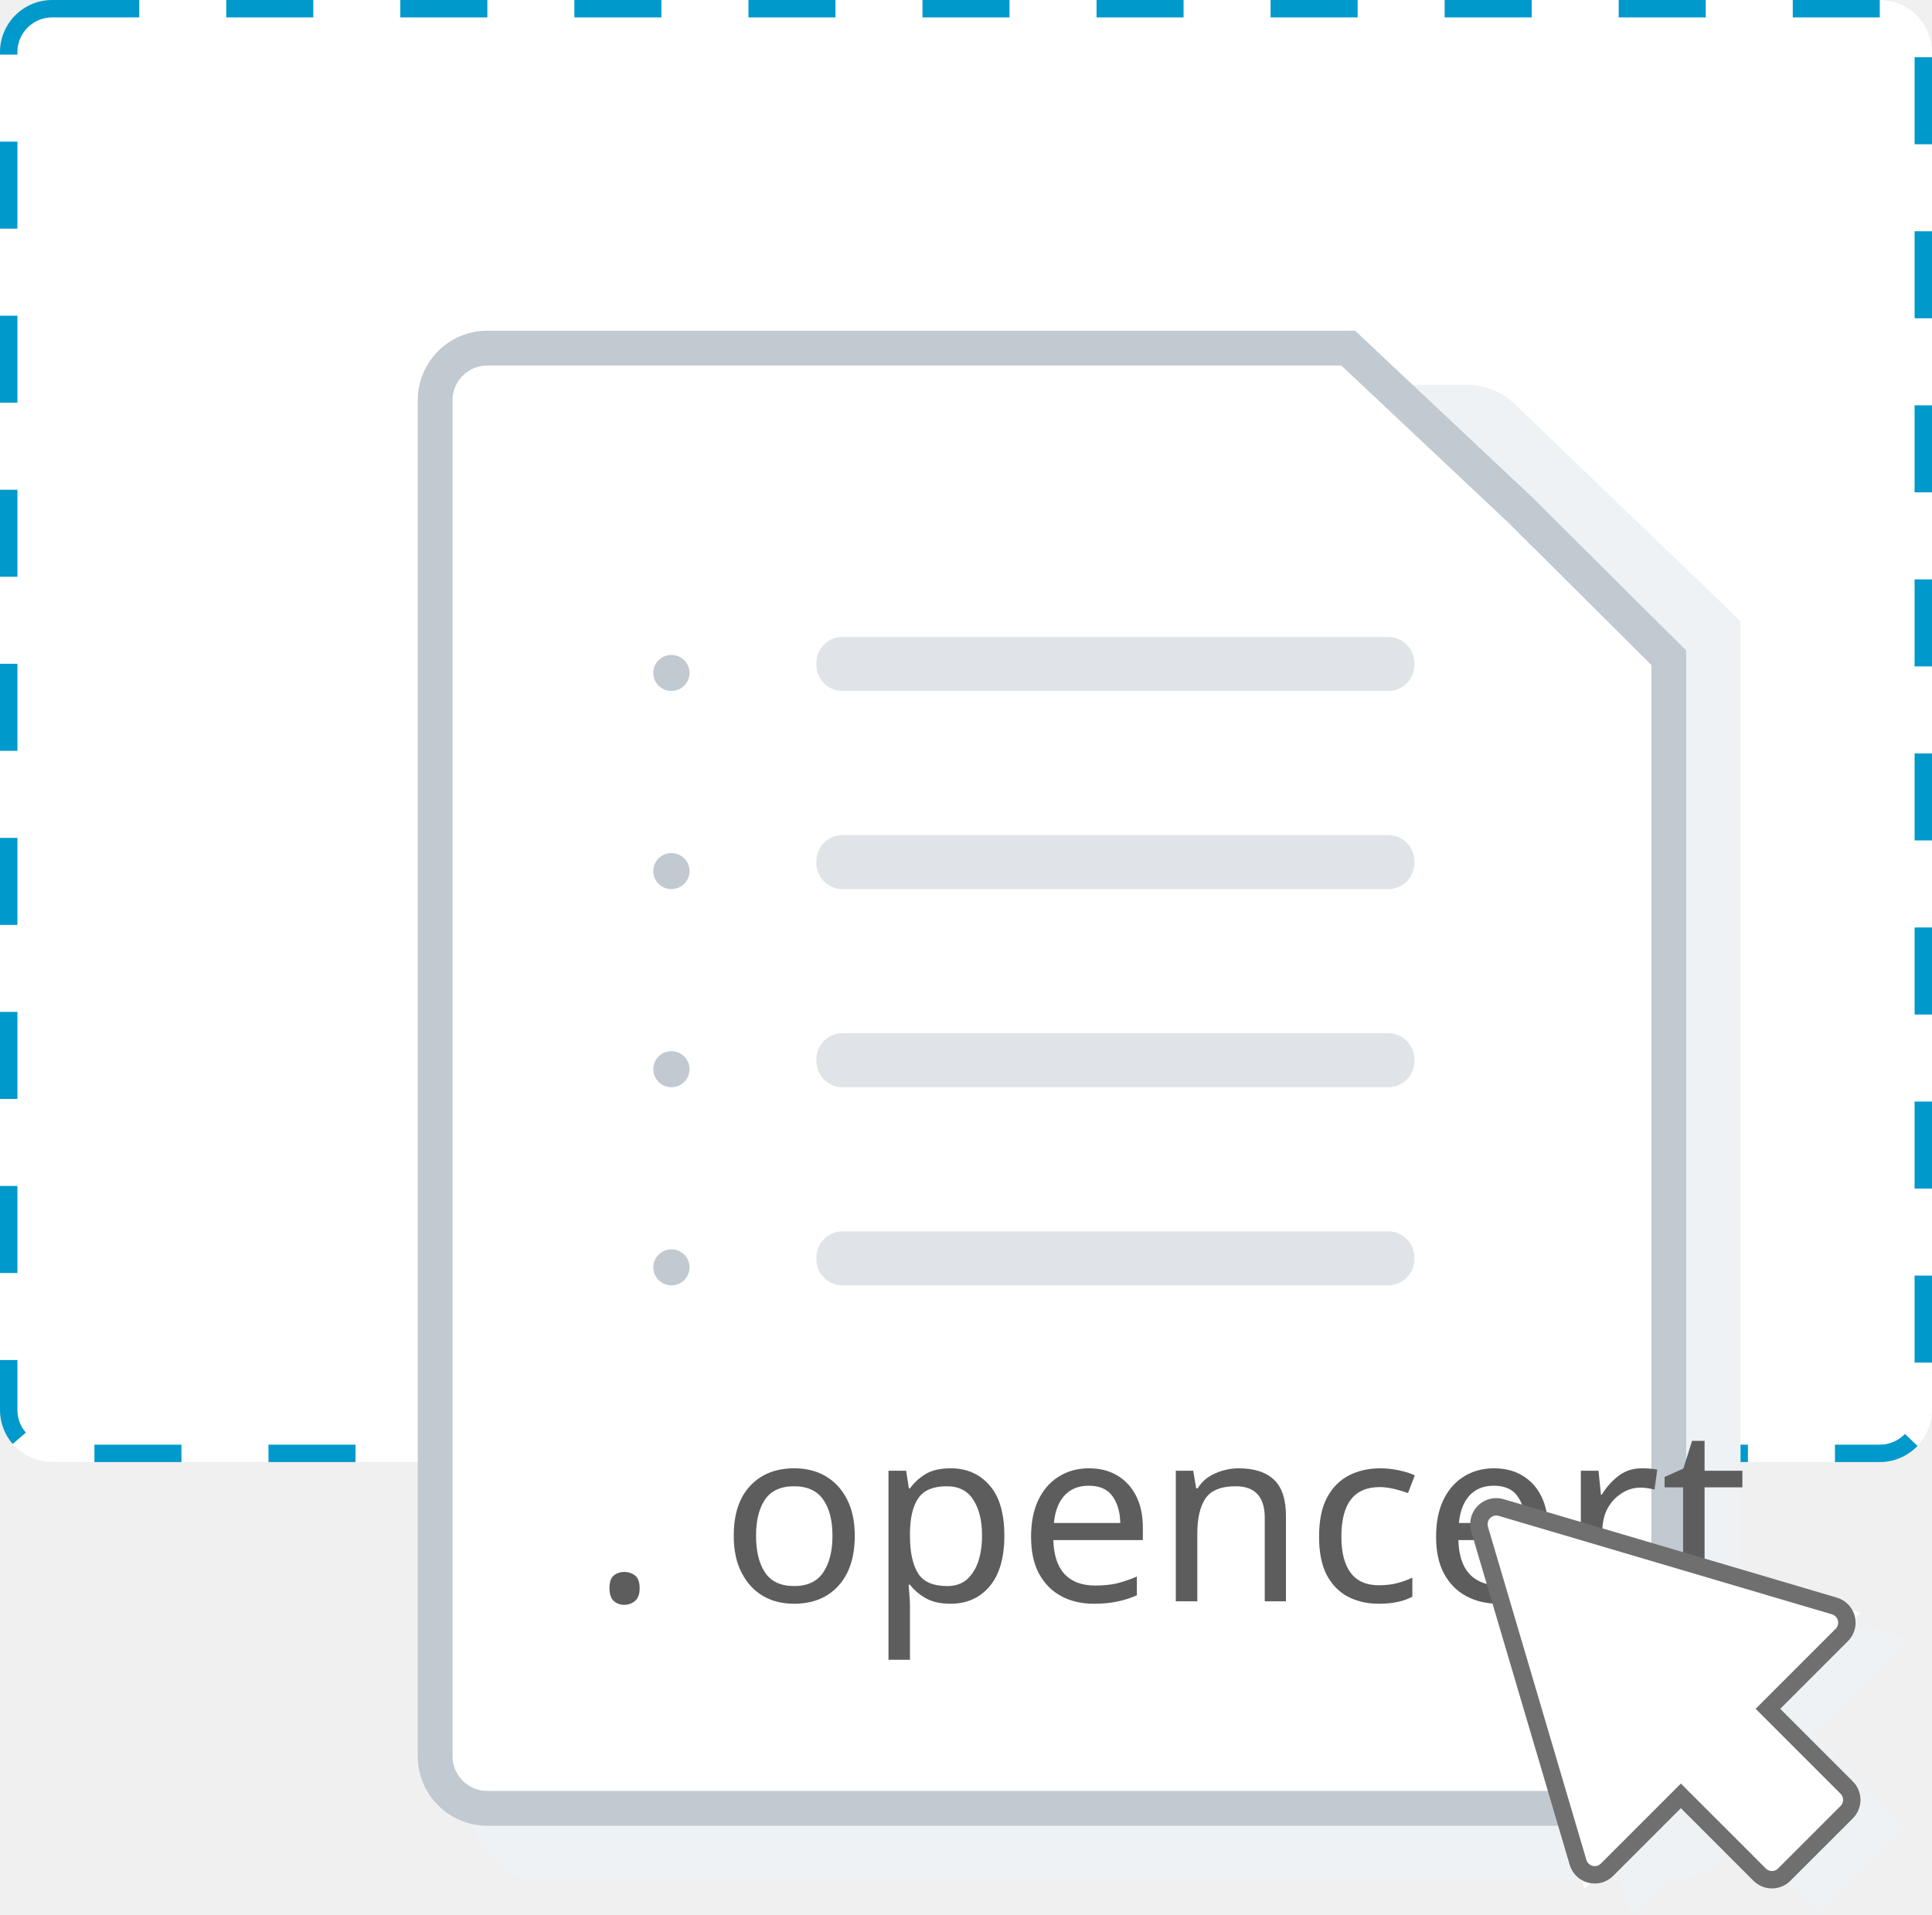
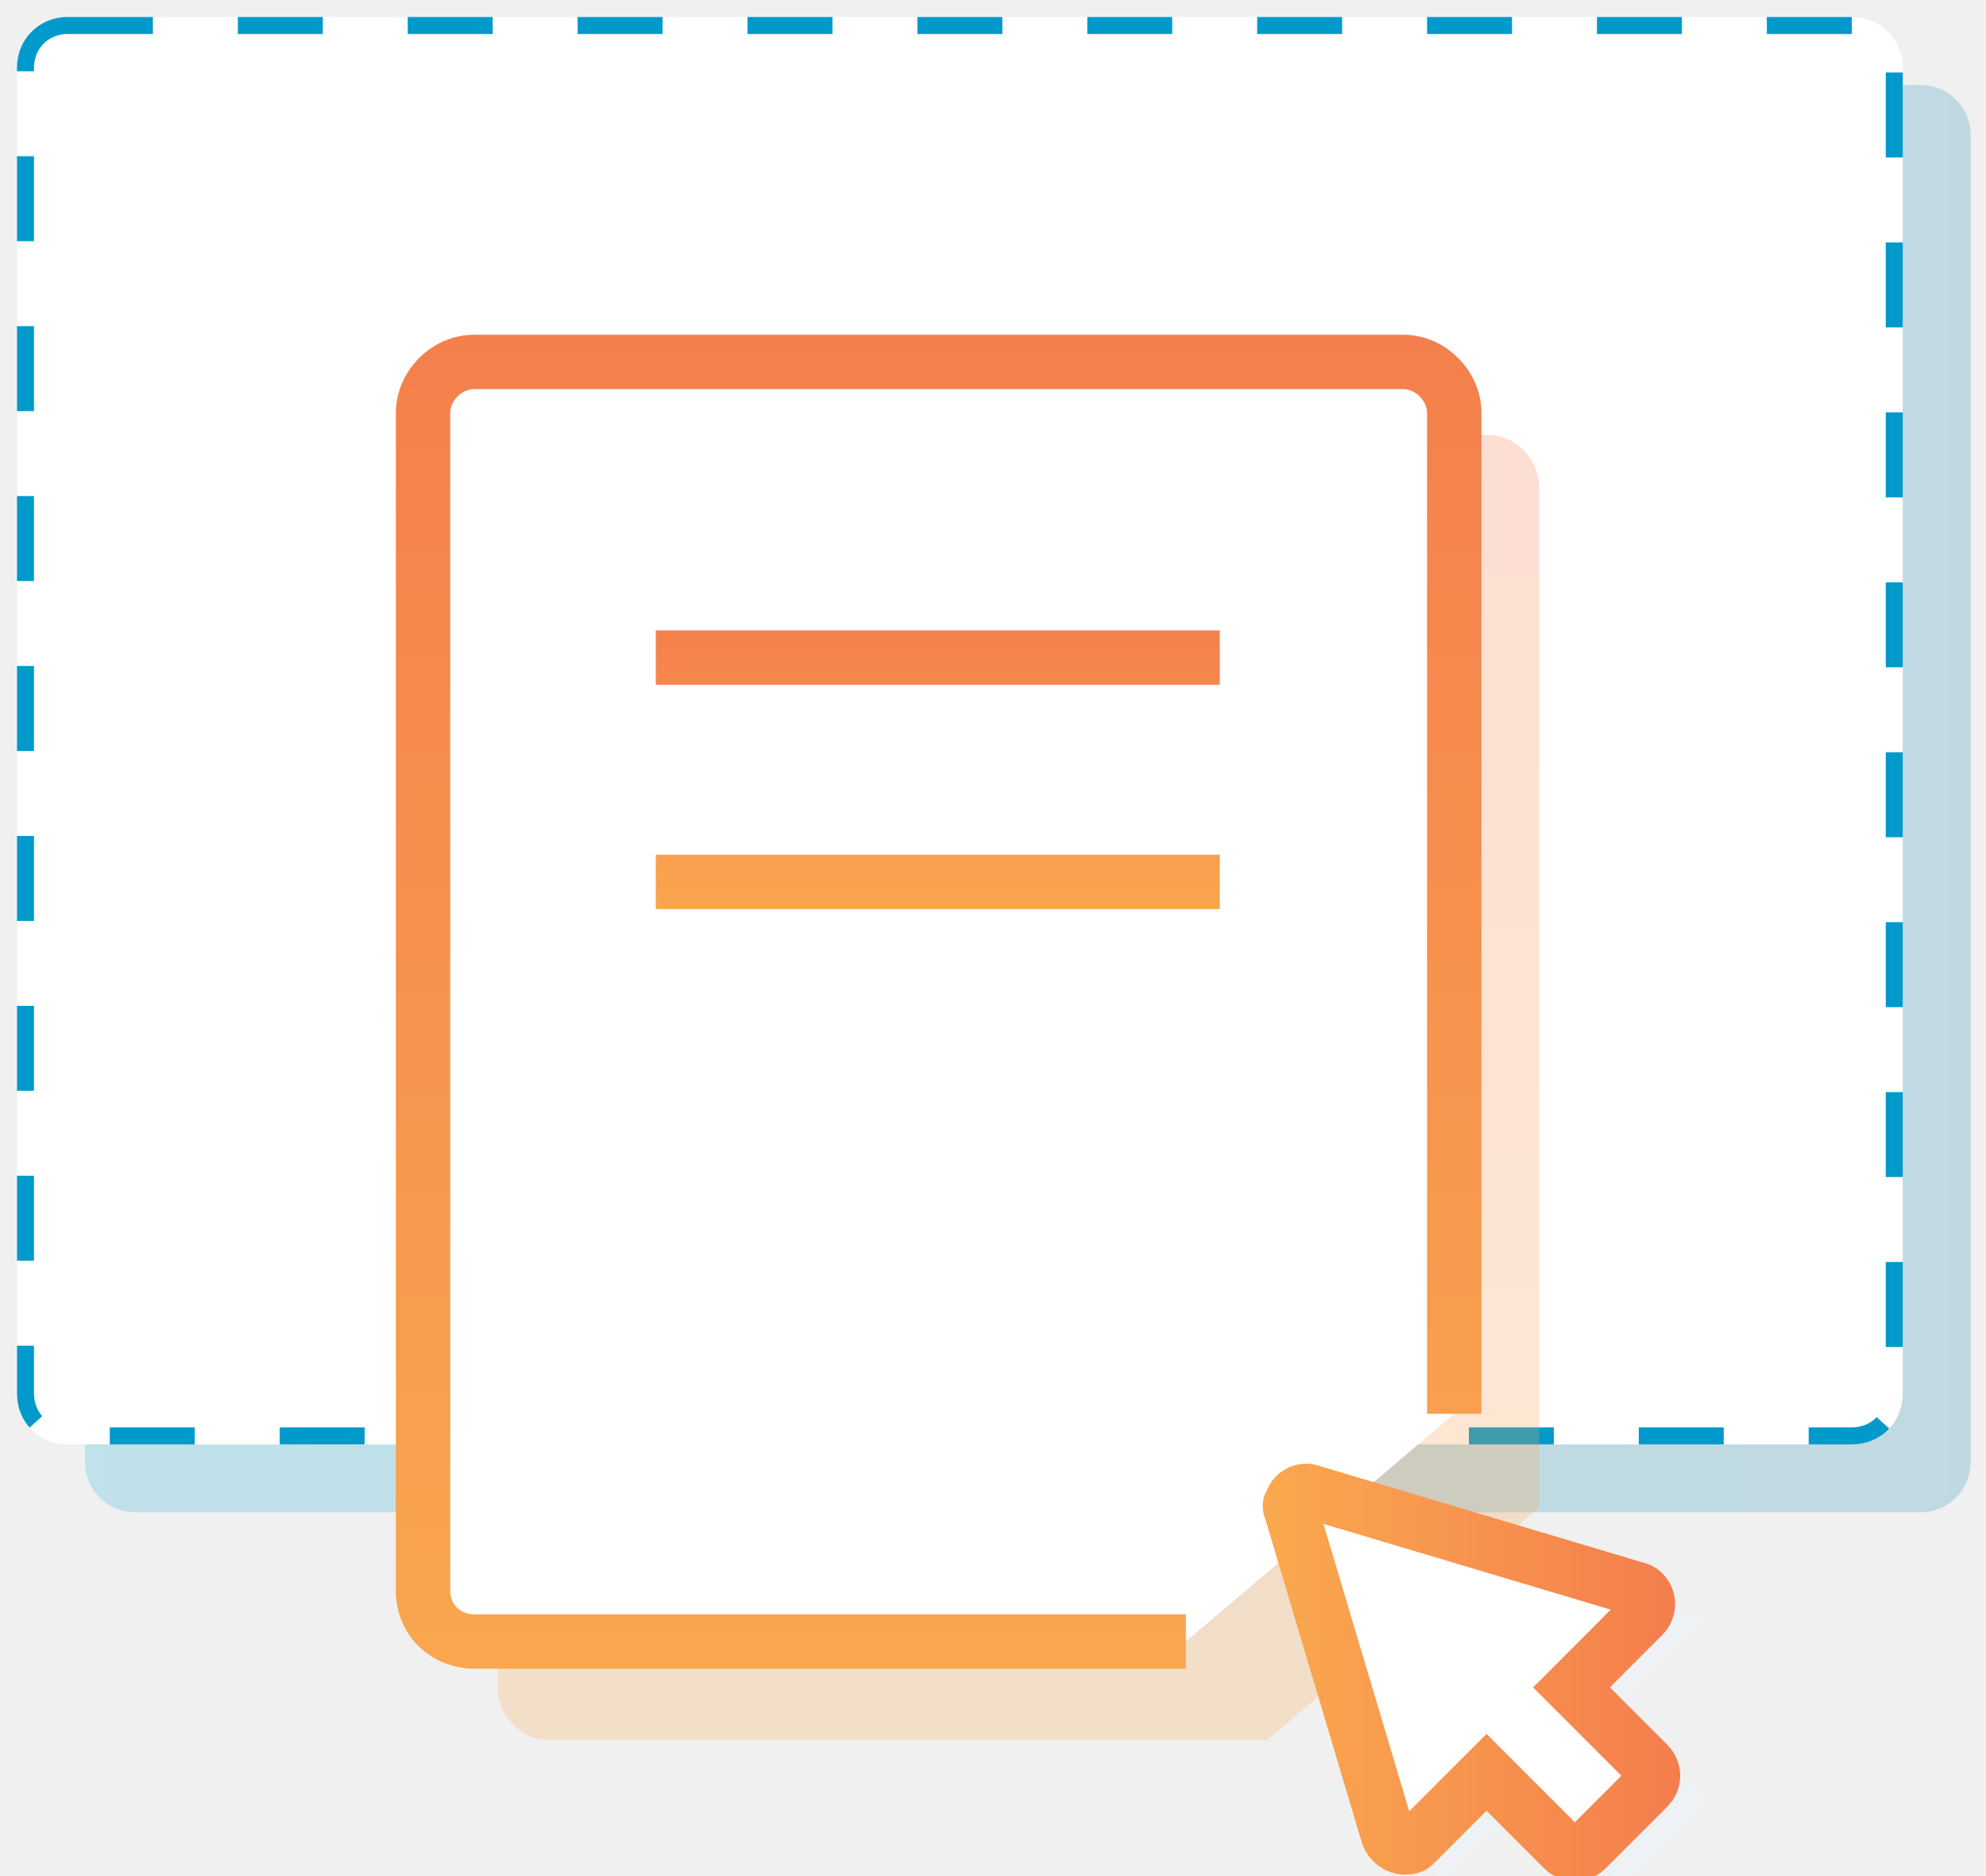
- <svg xmlns="http://www.w3.org/2000/svg" xmlns:xlink="http://www.w3.org/1999/xlink" width="111px" height="110px" viewBox="0 0 111 110" version="1.1">
-   <defs>
-     <path d="M3,0 L108,-8.8817842e-16 C109.657,-1.19253761e-15 111,1.343 111,3 L111,81 C111,82.657 109.657,84 108,84 L3,84 C1.343,84 2.02906125e-16,82.657 0,81 L0,3 C-2.02906125e-16,1.343 1.343,3.04359188e-16 3,0 Z" id="path-1" />
-     <mask id="mask-2" maskContentUnits="userSpaceOnUse" maskUnits="objectBoundingBox" x="0" y="0" width="111" height="84" fill="white">
-       <use xlink:href="#path-1" />
-     </mask>
-   </defs>
-   <g id="Page-1" stroke="none" stroke-width="1" fill="none" fill-rule="evenodd">
-     <g id="Landing-page--Copy-8" transform="translate(-627, -145)">
-       <g id="json-illustration-" transform="translate(627, 145)">
-         <use id="Rectangle-14" stroke="#0099CC" mask="url(#mask-2)" stroke-width="2" fill="#FFFFFF" fill-rule="nonzero" stroke-dasharray="5" xlink:href="#path-1" />
-         <g id="Group-2" transform="translate(24, 19)">
-           <path d="M7.123,3.105 L60.267,3.105 C61.3,3.105 62.294,3.505 63.039,4.221 L76,16.685 L76,85 C76,87.209 74.209,89 72,89 L7.123,89 C4.914,89 3.123,87.209 3.123,85 L3.123,7.105 C3.123,4.896 4.914,3.105 7.123,3.105 Z" id="Rectangle-Copy" fill="#EEF2F4" fill-rule="nonzero" />
-           <path d="M71.877,18.79 L63.3,10.257 C63.27,10.228 63.27,10.228 63.239,10.199 L53.458,1 L4,1 C2.343,1 1,2.343 1,4 L1,81.895 C1,83.552 2.343,84.895 4,84.895 L68.877,84.895 C70.534,84.895 71.877,83.552 71.877,81.895 L71.877,18.79 Z" id="Rectangle" stroke="#C1C9D1" stroke-width="2" fill="#FFFFFF" fill-rule="nonzero" />
-           <rect id="Rectangle-5" fill="#C1C9D1" fill-rule="nonzero" opacity="0.5" x="22.904" y="17.593" width="34.356" height="3.105" rx="1.5" />
-           <rect id="Rectangle-5-Copy" fill="#C1C9D1" fill-rule="nonzero" opacity="0.5" x="22.904" y="28.977" width="34.356" height="3.105" rx="1.5" />
-           <rect id="Rectangle-5-Copy-3" fill="#C1C9D1" fill-rule="nonzero" opacity="0.5" x="22.904" y="40.36" width="34.356" height="3.105" rx="1.5" />
-           <rect id="Rectangle-5-Copy-2" fill="#C1C9D1" fill-rule="nonzero" opacity="0.5" x="22.904" y="51.744" width="34.356" height="3.105" rx="1.5" />
-           <text id=".-opencert" font-family="AvenirNextCondensed-Medium, Avenir Next Condensed" font-size="14" font-style="condensed" font-weight="400" fill="#5D5D5D">
-             <tspan x="10" y="73">. opencert</tspan>
-           </text>
-           <ellipse id="Oval" fill="#C1C9D1" fill-rule="nonzero" cx="14.575" cy="19.663" rx="1.041" ry="1.035" />
-           <ellipse id="Oval-Copy" fill="#C1C9D1" fill-rule="nonzero" cx="14.575" cy="31.047" rx="1.041" ry="1.035" />
-           <ellipse id="Oval-Copy-2" fill="#C1C9D1" fill-rule="nonzero" cx="14.575" cy="42.43" rx="1.041" ry="1.035" />
-           <ellipse id="Oval-Copy-3" fill="#C1C9D1" fill-rule="nonzero" cx="14.575" cy="53.814" rx="1.041" ry="1.035" />
-         </g>
-         <g id="Group-4" transform="translate(96, 96.5) rotate(-45) translate(-96, -96.5) translate(84, 81)">
-           <path d="M0.799,23.391 L8.481,23.391 L8.481,30.922 L15.556,30.922 L15.556,23.391 L23.236,23.391 L12.9,4.046 C12.64,3.559 12.034,3.375 11.547,3.635 C11.373,3.728 11.23,3.871 11.136,4.046 L0.799,23.391 Z" id="Fill-1-Copy" fill="#EEF2F4" />
-           <path d="M0,20.495 L7.683,20.495 L7.683,28.026 L14.757,28.026 L14.757,20.495 L22.437,20.495 L12.102,1.15 C11.841,0.663 11.236,0.479 10.748,0.739 C10.574,0.833 10.431,0.976 10.338,1.15 L0,20.495 Z" id="Fill-1" fill="#FFFFFF" />
-           <path d="M10.34,1.615 L0.804,19.15 C0.54,19.635 0.719,20.242 1.204,20.506 C1.351,20.586 1.515,20.628 1.682,20.628 L7.682,20.628 L7.682,27.026 C7.682,27.578 8.13,28.026 8.682,28.026 L13.755,28.026 C14.308,28.026 14.755,27.578 14.755,27.026 L14.755,20.628 L20.755,20.628 C21.307,20.628 21.755,20.18 21.755,19.628 C21.755,19.461 21.713,19.296 21.634,19.15 L12.097,1.615 C11.833,1.13 11.226,0.951 10.741,1.215 C10.571,1.307 10.432,1.446 10.34,1.615 Z" id="Stroke-2" stroke="#6F6F6F" />
-         </g>
-       </g>
+ <svg xmlns="http://www.w3.org/2000/svg" xmlns:xlink="http://www.w3.org/1999/xlink" version="1.1" id="Layer_1" x="0px" y="0px" viewBox="0 0 116.9 110.4" style="enable-background:new 0 0 116.9 110.4;" xml:space="preserve">
+   <style type="text/css">
+ 	.st0{opacity:0.2;}
+ 	.st1{fill:url(#SVGID_1_);}
+ 	.st2{clip-path:url(#SVGID_3_);}
+ 	.st3{fill:#FFFFFF;}
+ 	.st4{clip-path:url(#SVGID_5_);}
+ 	.st5{fill:none;stroke:#0099CC;stroke-width:2;stroke-miterlimit:10;stroke-dasharray:5,5;}
+ 	.st6{opacity:0.25;fill:url(#Shape_3_);enable-background:new    ;}
+ 	.st7{fill:#FFFFFF;stroke:url(#Shape_4_);stroke-width:3.2;}
+ 	.st8{fill:none;stroke:url(#Shape_5_);stroke-width:3.2;}
+ 	.st9{fill:#5D5D5D;}
+ 	.st10{font-family:'AvenirNextCondensed-Medium';}
+ 	.st11{font-size:14px;}
+ 	.st12{clip-path:url(#SVGID_7_);}
+ 	.st13{fill:#EEF2F4;}
+ 	.st14{fill:#FFFFFF;stroke:url(#SVGID_10_);stroke-width:3.2;}
+ </style>
+   <g class="st0">
+     <linearGradient id="SVGID_1_" gradientUnits="userSpaceOnUse" x1="5" y1="47" x2="116" y2="47">
+       <stop offset="0" style="stop-color:#00A8D4" />
+       <stop offset="1" style="stop-color:#007AA9" />
+     </linearGradient>
+     <path class="st1" d="M8,5h105c1.7,0,3,1.3,3,3v78c0,1.7-1.3,3-3,3H8c-1.7,0-3-1.3-3-3V8C5,6.3,6.3,5,8,5z" />
+   </g>
+   <g>
+     <defs>
+       <path id="SVGID_2_" d="M4,1h105c1.7,0,3,1.3,3,3v78c0,1.7-1.3,3-3,3H4c-1.7,0-3-1.3-3-3V4C1,2.3,2.3,1,4,1z" />
+     </defs>
+     <clipPath id="SVGID_3_">
+       <use xlink:href="#SVGID_2_" style="overflow:visible;" />
+     </clipPath>
+     <g class="st2">
+       <path class="st3" d="M4,1h105c1.7,0,3,1.3,3,3v78c0,1.7-1.3,3-3,3H4c-1.7,0-3-1.3-3-3V4C1,2.3,2.3,1,4,1z" />
    </g>
  </g>
+   <g>
+     <defs>
+       <path id="SVGID_4_" d="M4,1h105c1.7,0,3,1.3,3,3v78c0,1.7-1.3,3-3,3H4c-1.7,0-3-1.3-3-3V4C1,2.3,2.3,1,4,1z" />
+     </defs>
+     <clipPath id="SVGID_5_">
+       <use xlink:href="#SVGID_4_" style="overflow:visible;" />
+     </clipPath>
+     <g class="st4">
+       <path class="st5" d="M4,1h105c1.7,0,3,1.3,3,3v78c0,1.7-1.3,3-3,3H4c-1.7,0-3-1.3-3-3V4C1,2.3,2.3,1,4,1z" />
+     </g>
+   </g>
+   <g id="valid2" transform="translate(16, 0)">
+     <linearGradient id="Shape_3_" gradientUnits="userSpaceOnUse" x1="-245.995" y1="354.142" x2="-245.995" y2="355.042" gradientTransform="matrix(68.1868 0 0 -85.1786 16817.516 30267.75)">
+       <stop offset="0" style="stop-color:#FAA94E" />
+       <stop offset="1" style="stop-color:#F47D4D" />
+     </linearGradient>
+     <path id="Shape" class="st6" d="M58.6,102.4H16.3c-1.6,0-3-1.4-3-3.1V28.7c0-1.6,1.4-3.1,3-3.1h55.3c1.6,0,3,1.4,3,3.1v60" />
+     <linearGradient id="Shape_4_" gradientUnits="userSpaceOnUse" x1="-245.945" y1="354.002" x2="-245.945" y2="355.057" gradientTransform="matrix(67.3846 0 0 -83.5714 16612.152 29687.57)">
+       <stop offset="0" style="stop-color:#FAA94E" />
+       <stop offset="1" style="stop-color:#F47D4D" />
+     </linearGradient>
+     <path id="Shape_1_" class="st7" d="M53.8,96.6H11.9c-1.6,0-3-1.2-3-3V24.3c0-1.6,1.4-3,3-3h54.7c1.6,0,3,1.4,3,3v58.9" />
+     <linearGradient id="Shape_5_" gradientUnits="userSpaceOnUse" x1="-243.008" y1="339.83" x2="-243.008" y2="341.15" gradientTransform="matrix(36.9011 0 0 -14.6785 9006.517 5043.182)">
+       <stop offset="0" style="stop-color:#FAA94E" />
+       <stop offset="1" style="stop-color:#F47D4D" />
+     </linearGradient>
+     <path id="Shape_2_" class="st8" d="M22.6,38.7h33.2 M22.6,51.9h33.2" />
+   </g>
+   <g>
+     <defs>
+       <path id="SVGID_6_" d="M84.7,111l5.4-5.4l5.3,5.3l5-5l-5.3-5.3l5.4-5.4l-21-6.4c-0.5-0.2-1.1,0.1-1.2,0.7c-0.1,0.2-0.1,0.4,0,0.6    L84.7,111z" />
+     </defs>
+     <clipPath id="SVGID_7_">
+       <use xlink:href="#SVGID_6_" style="overflow:visible;" />
+     </clipPath>
+     <g class="st12">
+       <rect x="72" y="80" transform="matrix(0.7071 -0.7071 0.7071 0.7071 -43.9473 91.2967)" class="st13" width="32.4" height="37.4" />
+     </g>
+   </g>
+   <g>
+     <defs>
+       <path id="SVGID_8_" d="M82,109.5l5.4-5.4l5.3,5.3l5-5l-5.3-5.3l5.4-5.4l-21-6.4c-0.5-0.2-1.1,0.1-1.2,0.7c0,0,0,0,0,0    c-0.1,0.2-0.1,0.4,0,0.6L82,109.5z" />
+     </defs>
+     <clipPath id="SVGID_9_">
+       <use xlink:href="#SVGID_8_" style="overflow:visible;" />
+     </clipPath>
+   </g>
+   <linearGradient id="SVGID_10_" gradientUnits="userSpaceOnUse" x1="74.362" y1="98.281" x2="98.996" y2="98.281">
+     <stop offset="0" style="stop-color:#FAA94E" />
+     <stop offset="1" style="stop-color:#F47D4D" />
+   </linearGradient>
+   <path class="st14" d="M76,88.9l5.7,19.1c0.2,0.5,0.7,0.8,1.2,0.7c0.2,0,0.3-0.1,0.4-0.2l4.2-4.2l4.5,4.5c0.4,0.4,1,0.4,1.4,0  c0,0,0,0,0,0l3.6-3.6c0.4-0.4,0.4-1,0-1.4c0,0,0,0,0,0l-4.5-4.5l4.2-4.2c0.4-0.4,0.4-1,0-1.4c-0.1-0.1-0.3-0.2-0.4-0.2l-19.1-5.7  c-0.5-0.2-1.1,0.1-1.2,0.7c0,0,0,0,0,0C75.9,88.5,75.9,88.7,76,88.9z" />
</svg>
